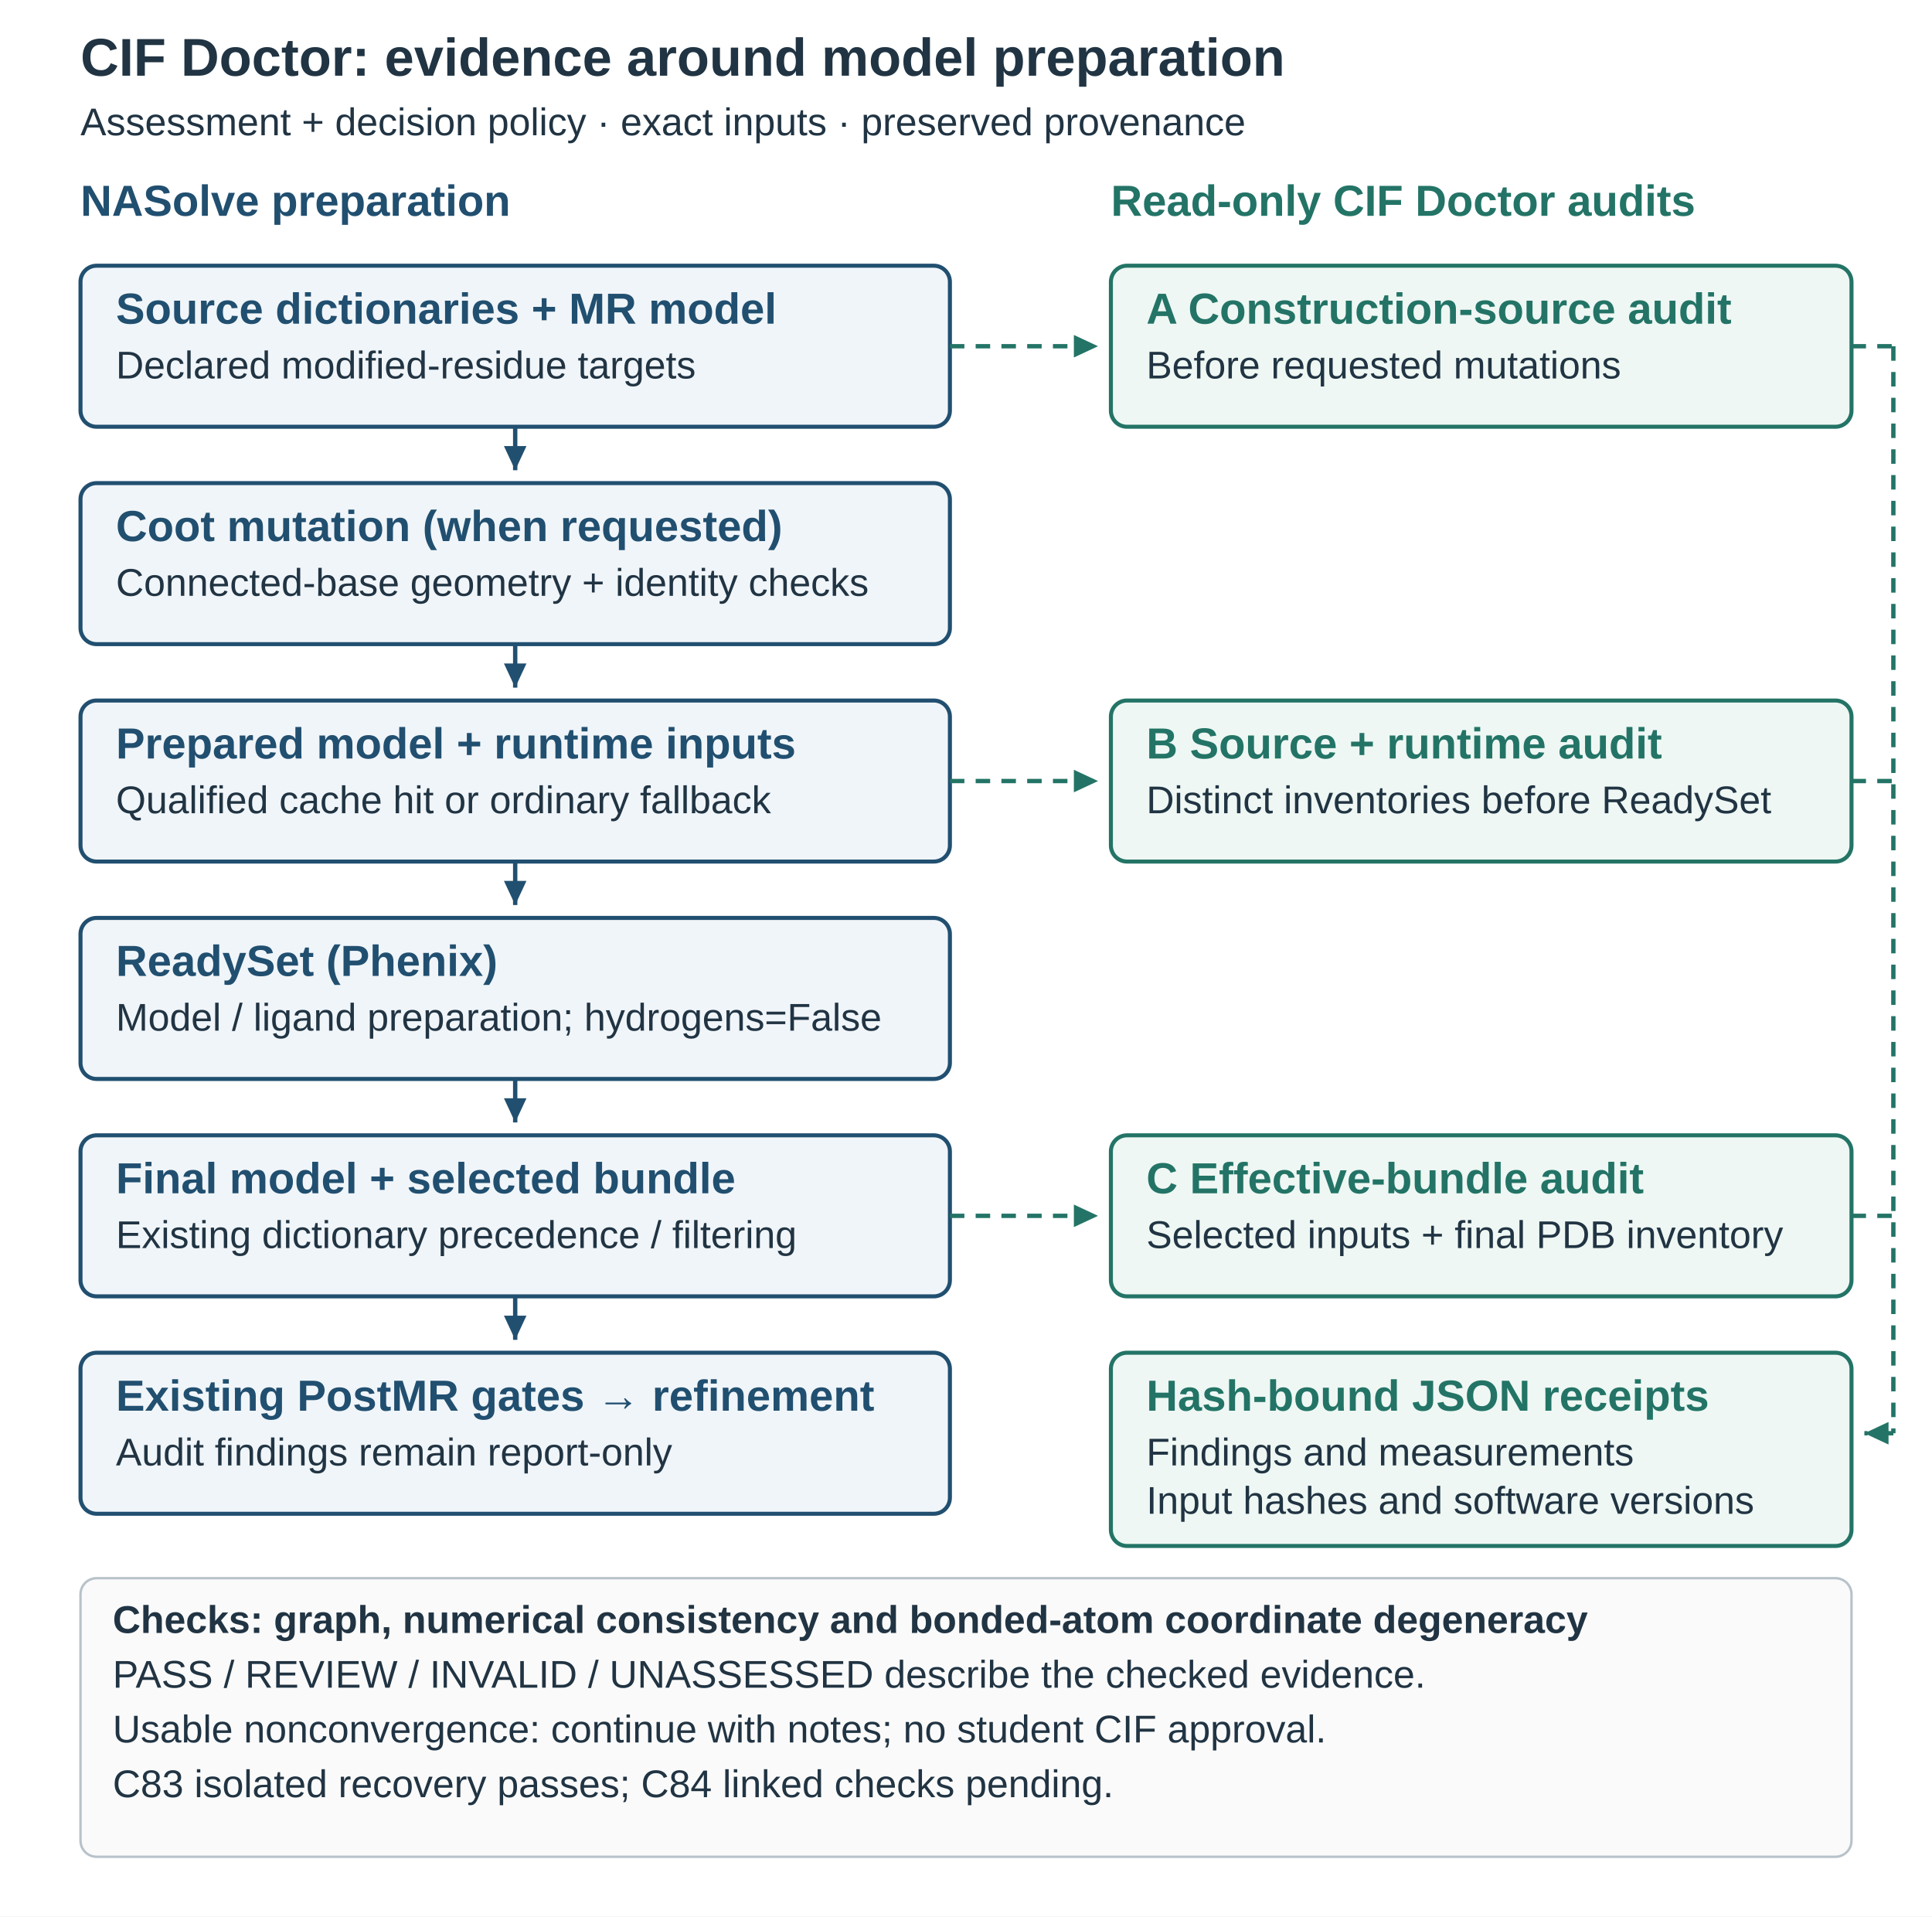
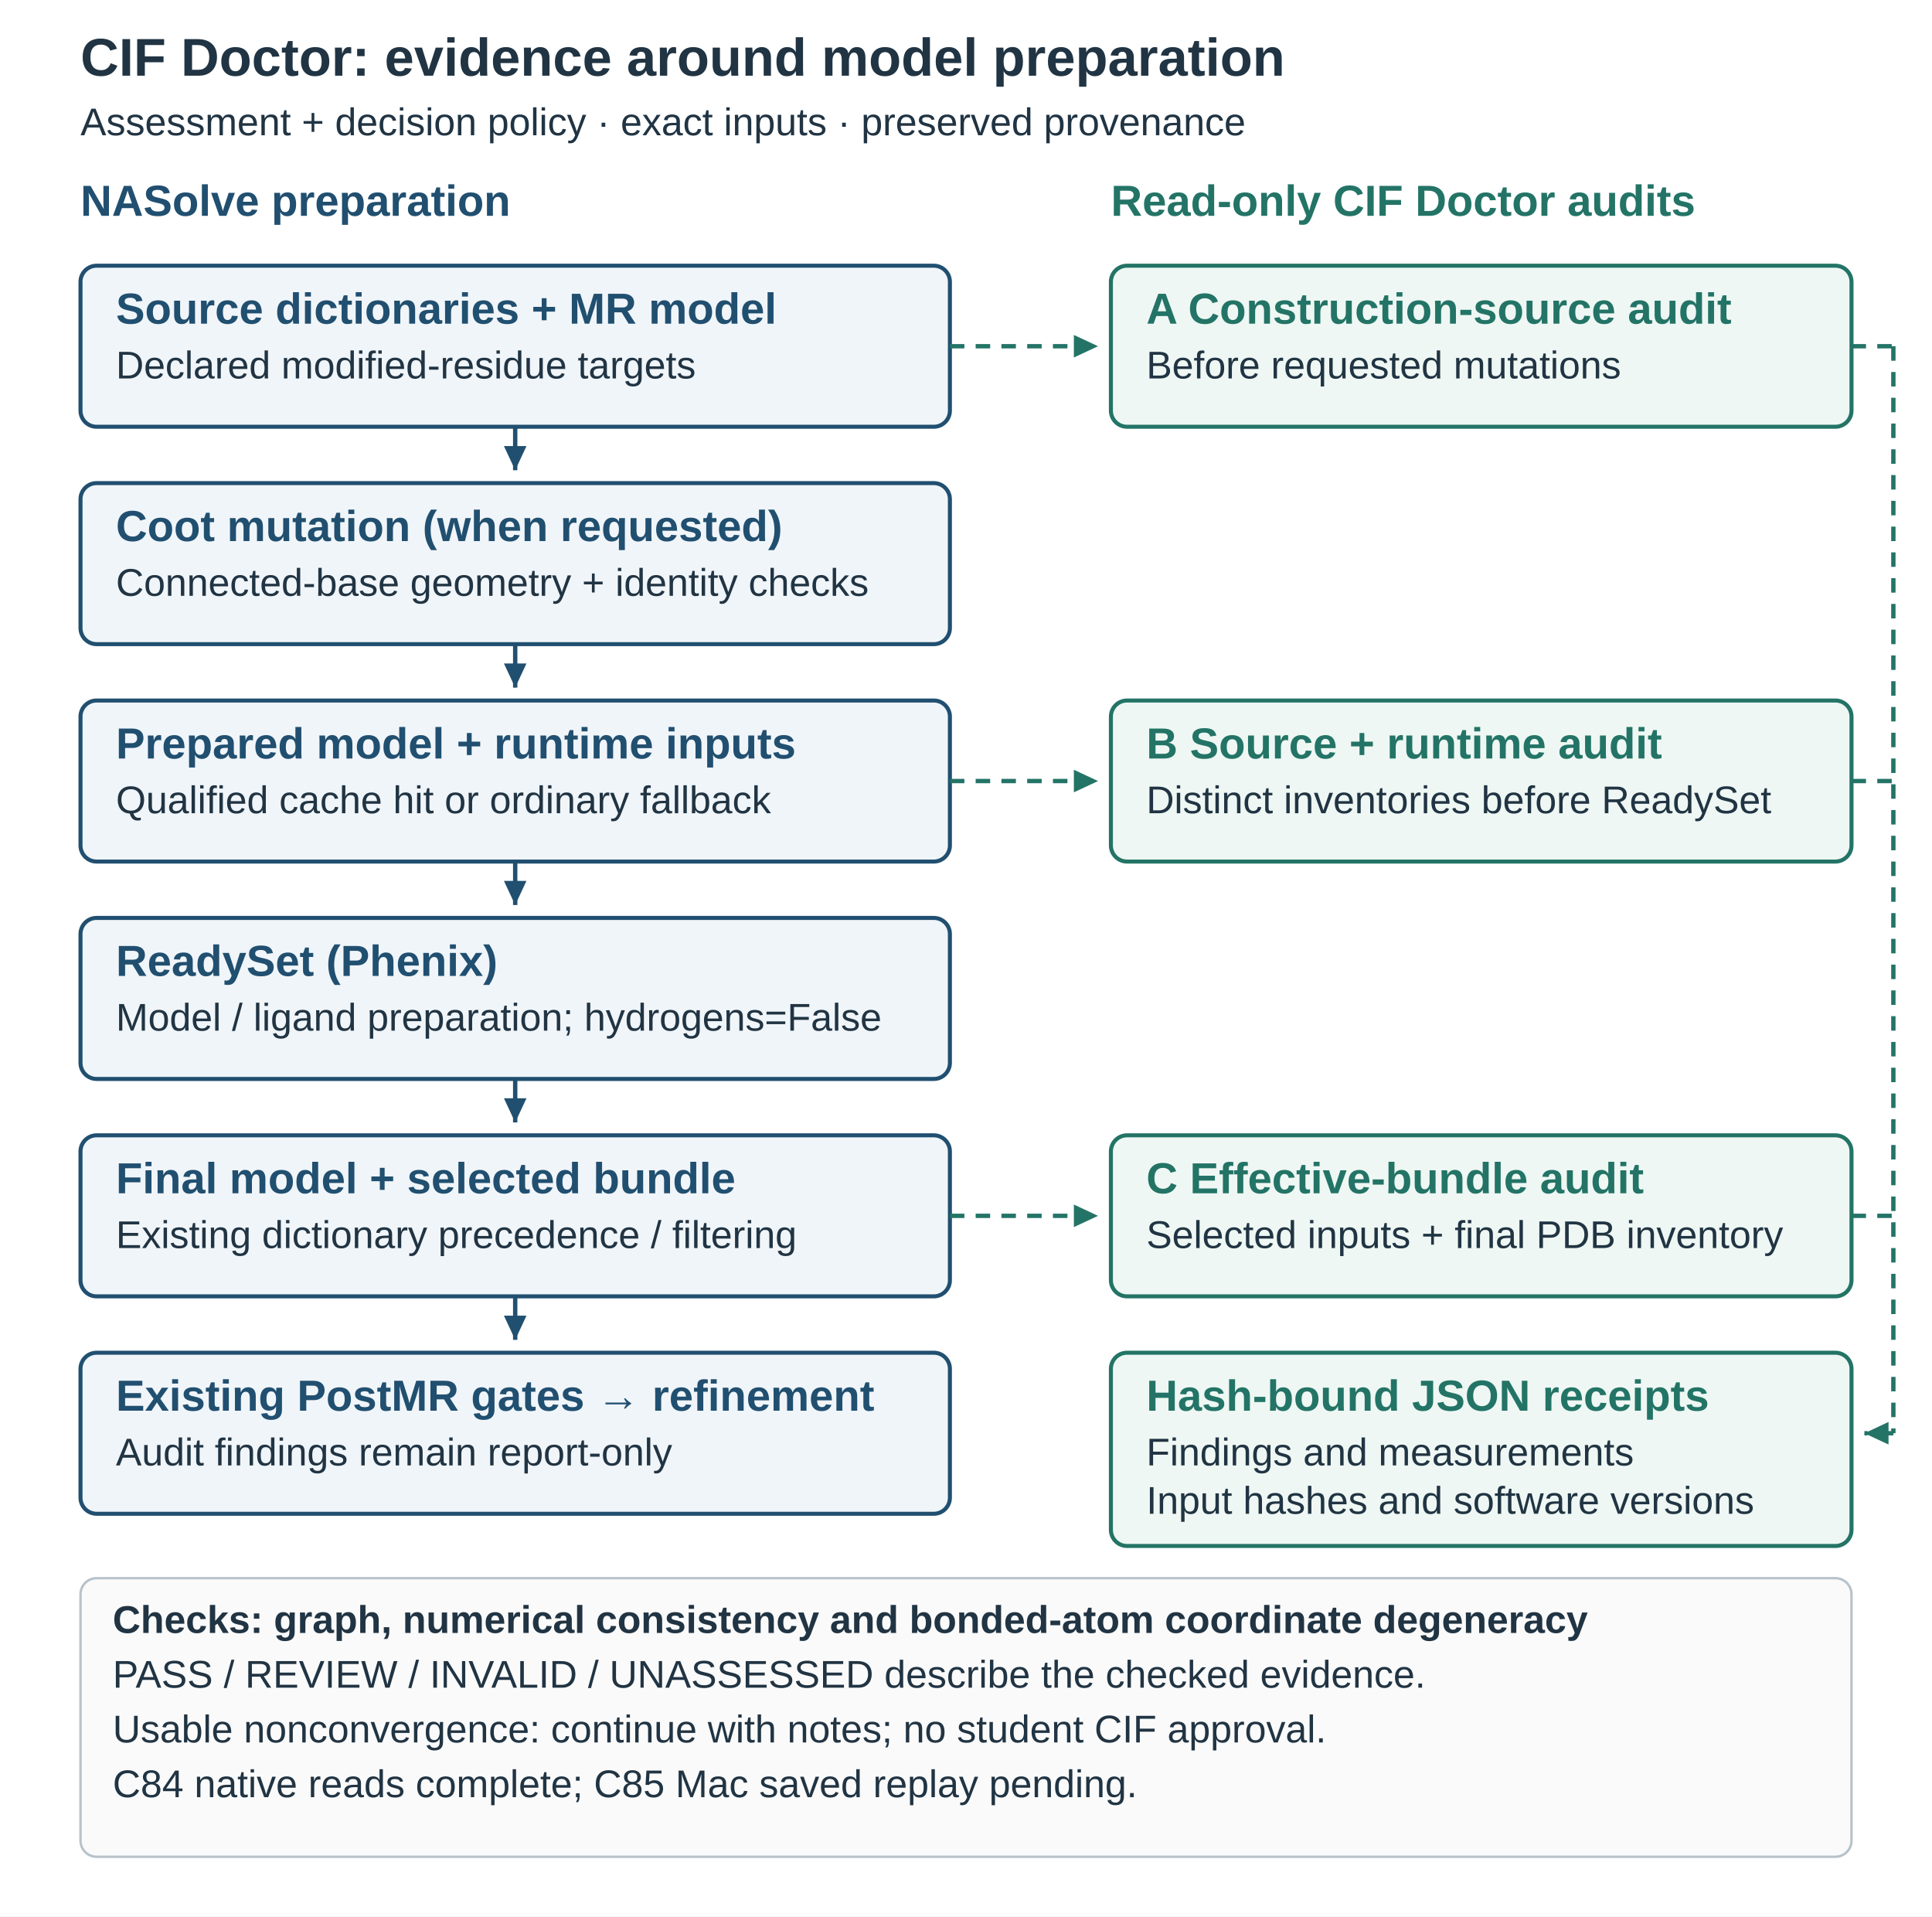
<svg xmlns="http://www.w3.org/2000/svg" width="180mm" height="178.5mm" viewBox="0 0 1200 1190" role="img" aria-labelledby="title description">
  <rect width="1200" height="1190" fill="white" />
  <text x="50" y="47" font-family="Arial, Helvetica, sans-serif" font-size="33" font-weight="bold" fill="#213443" text-anchor="start">CIF Doctor: evidence around model preparation</text>
  <text x="50" y="84" font-family="Arial, Helvetica, sans-serif" font-size="24" font-weight="normal" fill="#213443" text-anchor="start">Assessment + decision policy · exact inputs · preserved provenance</text>
  <text x="50" y="134" font-family="Arial, Helvetica, sans-serif" font-size="27" font-weight="bold" fill="#214f70" text-anchor="start">NASolve preparation</text>
  <text x="690" y="134" font-family="Arial, Helvetica, sans-serif" font-size="27" font-weight="bold" fill="#237466" text-anchor="start">Read-only CIF Doctor audits</text>
  <g id="source-inputs">
    <rect x="50" y="165" width="540" height="100" rx="10" fill="#f0f5f9" stroke="#214f70" stroke-width="2.5" />
    <text x="72" y="201" font-family="Arial, Helvetica, sans-serif" font-size="27" font-weight="bold" fill="#214f70" text-anchor="start">Source dictionaries + MR model</text>
    <text x="72" y="235" font-family="Arial, Helvetica, sans-serif" font-size="24" font-weight="normal" fill="#213443" text-anchor="start">Declared modified-residue targets</text>
  </g>
  <g id="coot-mutation">
    <rect x="50" y="300" width="540" height="100" rx="10" fill="#f0f5f9" stroke="#214f70" stroke-width="2.5" />
    <text x="72" y="336" font-family="Arial, Helvetica, sans-serif" font-size="27" font-weight="bold" fill="#214f70" text-anchor="start">Coot mutation (when requested)</text>
    <text x="72" y="370" font-family="Arial, Helvetica, sans-serif" font-size="24" font-weight="normal" fill="#213443" text-anchor="start">Connected-base geometry + identity checks</text>
  </g>
  <g id="prepared-inputs">
    <rect x="50" y="435" width="540" height="100" rx="10" fill="#f0f5f9" stroke="#214f70" stroke-width="2.5" />
    <text x="72" y="471" font-family="Arial, Helvetica, sans-serif" font-size="27" font-weight="bold" fill="#214f70" text-anchor="start">Prepared model + runtime inputs</text>
    <text x="72" y="505" font-family="Arial, Helvetica, sans-serif" font-size="24" font-weight="normal" fill="#213443" text-anchor="start">Qualified cache hit or ordinary fallback</text>
  </g>
  <g id="readyset">
    <rect x="50" y="570" width="540" height="100" rx="10" fill="#f0f5f9" stroke="#214f70" stroke-width="2.5" />
    <text x="72" y="606" font-family="Arial, Helvetica, sans-serif" font-size="27" font-weight="bold" fill="#214f70" text-anchor="start">ReadySet (Phenix)</text>
    <text x="72" y="640" font-family="Arial, Helvetica, sans-serif" font-size="24" font-weight="normal" fill="#213443" text-anchor="start">Model / ligand preparation; hydrogens=False</text>
  </g>
  <g id="effective-inputs">
    <rect x="50" y="705" width="540" height="100" rx="10" fill="#f0f5f9" stroke="#214f70" stroke-width="2.5" />
    <text x="72" y="741" font-family="Arial, Helvetica, sans-serif" font-size="27" font-weight="bold" fill="#214f70" text-anchor="start">Final model + selected bundle</text>
    <text x="72" y="775" font-family="Arial, Helvetica, sans-serif" font-size="24" font-weight="normal" fill="#213443" text-anchor="start">Existing dictionary precedence / filtering</text>
  </g>
  <g id="postmr-gates">
    <rect x="50" y="840" width="540" height="100" rx="10" fill="#f0f5f9" stroke="#214f70" stroke-width="2.5" />
    <text x="72" y="876" font-family="Arial, Helvetica, sans-serif" font-size="27" font-weight="bold" fill="#214f70" text-anchor="start">Existing PostMR gates → refinement</text>
    <text x="72" y="910" font-family="Arial, Helvetica, sans-serif" font-size="24" font-weight="normal" fill="#213443" text-anchor="start">Audit findings remain report-only</text>
  </g>
  <g id="preparation-flow-0">
    <path d="M 320.0 265.0 L 320.0 292.0" fill="none" stroke="#214f70" stroke-width="2.7" />
    <polygon points="320.0,292.0 313.0,277.0 327.0,277.0" fill="#214f70" />
  </g>
  <g id="preparation-flow-1">
    <path d="M 320.0 400.0 L 320.0 427.0" fill="none" stroke="#214f70" stroke-width="2.7" />
    <polygon points="320.0,427.0 313.0,412.0 327.0,412.0" fill="#214f70" />
  </g>
  <g id="preparation-flow-2">
    <path d="M 320.0 535.0 L 320.0 562.0" fill="none" stroke="#214f70" stroke-width="2.7" />
    <polygon points="320.0,562.0 313.0,547.0 327.0,547.0" fill="#214f70" />
  </g>
  <g id="preparation-flow-3">
    <path d="M 320.0 670.0 L 320.0 697.0" fill="none" stroke="#214f70" stroke-width="2.7" />
    <polygon points="320.0,697.0 313.0,682.0 327.0,682.0" fill="#214f70" />
  </g>
  <g id="preparation-flow-4">
    <path d="M 320.0 805.0 L 320.0 832.0" fill="none" stroke="#214f70" stroke-width="2.7" />
    <polygon points="320.0,832.0 313.0,817.0 327.0,817.0" fill="#214f70" />
  </g>
  <g id="mutation-audit">
    <rect x="690" y="165" width="460" height="100" rx="10" fill="#eef7f3" stroke="#237466" stroke-width="2.5" />
    <text x="712" y="201" font-family="Arial, Helvetica, sans-serif" font-size="27" font-weight="bold" fill="#237466" text-anchor="start">A  Construction-source audit</text>
    <text x="712" y="235" font-family="Arial, Helvetica, sans-serif" font-size="24" font-weight="normal" fill="#213443" text-anchor="start">Before requested mutations</text>
  </g>
  <g id="audit-branch-mutation-audit">
    <path d="M 590.0 215.0 L 599.0 215.0" fill="none" stroke="#237466" stroke-width="2.7" />
    <path d="M 606.0 215.0 L 615.0 215.0" fill="none" stroke="#237466" stroke-width="2.7" />
    <path d="M 622.0 215.0 L 631.0 215.0" fill="none" stroke="#237466" stroke-width="2.7" />
    <path d="M 638.0 215.0 L 647.0 215.0" fill="none" stroke="#237466" stroke-width="2.7" />
    <path d="M 654.0 215.0 L 663.0 215.0" fill="none" stroke="#237466" stroke-width="2.7" />
    <path d="M 670.0 215.0 L 679.0 215.0" fill="none" stroke="#237466" stroke-width="2.7" />
    <polygon points="682.0,215.0 667.0,222.0 667.0,208.0" fill="#237466" />
  </g>
  <g id="source-runtime-audit">
    <rect x="690" y="435" width="460" height="100" rx="10" fill="#eef7f3" stroke="#237466" stroke-width="2.5" />
    <text x="712" y="471" font-family="Arial, Helvetica, sans-serif" font-size="27" font-weight="bold" fill="#237466" text-anchor="start">B  Source + runtime audit</text>
    <text x="712" y="505" font-family="Arial, Helvetica, sans-serif" font-size="24" font-weight="normal" fill="#213443" text-anchor="start">Distinct inventories before ReadySet</text>
  </g>
  <g id="audit-branch-source-runtime-audit">
    <path d="M 590.0 485.0 L 599.0 485.0" fill="none" stroke="#237466" stroke-width="2.7" />
    <path d="M 606.0 485.0 L 615.0 485.0" fill="none" stroke="#237466" stroke-width="2.7" />
    <path d="M 622.0 485.0 L 631.0 485.0" fill="none" stroke="#237466" stroke-width="2.7" />
    <path d="M 638.0 485.0 L 647.0 485.0" fill="none" stroke="#237466" stroke-width="2.7" />
    <path d="M 654.0 485.0 L 663.0 485.0" fill="none" stroke="#237466" stroke-width="2.7" />
    <path d="M 670.0 485.0 L 679.0 485.0" fill="none" stroke="#237466" stroke-width="2.7" />
    <polygon points="682.0,485.0 667.0,492.0 667.0,478.0" fill="#237466" />
  </g>
  <g id="effective-audit">
    <rect x="690" y="705" width="460" height="100" rx="10" fill="#eef7f3" stroke="#237466" stroke-width="2.5" />
    <text x="712" y="741" font-family="Arial, Helvetica, sans-serif" font-size="27" font-weight="bold" fill="#237466" text-anchor="start">C  Effective-bundle audit</text>
    <text x="712" y="775" font-family="Arial, Helvetica, sans-serif" font-size="24" font-weight="normal" fill="#213443" text-anchor="start">Selected inputs + final PDB inventory</text>
  </g>
  <g id="audit-branch-effective-audit">
    <path d="M 590.0 755.0 L 599.0 755.0" fill="none" stroke="#237466" stroke-width="2.7" />
    <path d="M 606.0 755.0 L 615.0 755.0" fill="none" stroke="#237466" stroke-width="2.7" />
    <path d="M 622.0 755.0 L 631.0 755.0" fill="none" stroke="#237466" stroke-width="2.7" />
    <path d="M 638.0 755.0 L 647.0 755.0" fill="none" stroke="#237466" stroke-width="2.7" />
    <path d="M 654.0 755.0 L 663.0 755.0" fill="none" stroke="#237466" stroke-width="2.7" />
    <path d="M 670.0 755.0 L 679.0 755.0" fill="none" stroke="#237466" stroke-width="2.7" />
    <polygon points="682.0,755.0 667.0,762.0 667.0,748.0" fill="#237466" />
  </g>
  <g id="json-receipts">
    <rect x="690" y="840" width="460" height="120" rx="10" fill="#eef7f3" stroke="#237466" stroke-width="2.5" />
    <text x="712" y="876" font-family="Arial, Helvetica, sans-serif" font-size="27" font-weight="bold" fill="#237466" text-anchor="start">Hash-bound JSON receipts</text>
    <text x="712" y="910" font-family="Arial, Helvetica, sans-serif" font-size="24" font-weight="normal" fill="#213443" text-anchor="start">Findings and measurements</text>
    <text x="712" y="940" font-family="Arial, Helvetica, sans-serif" font-size="24" font-weight="normal" fill="#213443" text-anchor="start">Input hashes and software versions</text>
  </g>
  <g id="mutation-to-receipts">
    <path d="M 1150.0 215.0 L 1159.0 215.0" fill="none" stroke="#237466" stroke-width="2.7" />
    <path d="M 1166.0 215.0 L 1175.0 215.0" fill="none" stroke="#237466" stroke-width="2.7" />
    <path d="M 1176.0 215.0 L 1176.0 224.0" fill="none" stroke="#237466" stroke-width="2.7" />
    <path d="M 1176.0 231.0 L 1176.0 240.0" fill="none" stroke="#237466" stroke-width="2.7" />
    <path d="M 1176.0 247.0 L 1176.0 256.0" fill="none" stroke="#237466" stroke-width="2.7" />
    <path d="M 1176.0 263.0 L 1176.0 272.0" fill="none" stroke="#237466" stroke-width="2.7" />
    <path d="M 1176.0 279.0 L 1176.0 288.0" fill="none" stroke="#237466" stroke-width="2.7" />
    <path d="M 1176.0 295.0 L 1176.0 304.0" fill="none" stroke="#237466" stroke-width="2.7" />
    <path d="M 1176.0 311.0 L 1176.0 320.0" fill="none" stroke="#237466" stroke-width="2.7" />
    <path d="M 1176.0 327.0 L 1176.0 336.0" fill="none" stroke="#237466" stroke-width="2.7" />
    <path d="M 1176.0 343.0 L 1176.0 352.0" fill="none" stroke="#237466" stroke-width="2.7" />
    <path d="M 1176.0 359.0 L 1176.0 368.0" fill="none" stroke="#237466" stroke-width="2.7" />
    <path d="M 1176.0 375.0 L 1176.0 384.0" fill="none" stroke="#237466" stroke-width="2.7" />
    <path d="M 1176.0 391.0 L 1176.0 400.0" fill="none" stroke="#237466" stroke-width="2.7" />
    <path d="M 1176.0 407.0 L 1176.0 416.0" fill="none" stroke="#237466" stroke-width="2.7" />
    <path d="M 1176.0 423.0 L 1176.0 432.0" fill="none" stroke="#237466" stroke-width="2.7" />
    <path d="M 1176.0 439.0 L 1176.0 448.0" fill="none" stroke="#237466" stroke-width="2.7" />
    <path d="M 1176.0 455.0 L 1176.0 464.0" fill="none" stroke="#237466" stroke-width="2.7" />
    <path d="M 1176.0 471.0 L 1176.0 480.0" fill="none" stroke="#237466" stroke-width="2.7" />
    <path d="M 1176.0 487.0 L 1176.0 496.0" fill="none" stroke="#237466" stroke-width="2.7" />
    <path d="M 1176.0 503.0 L 1176.0 512.0" fill="none" stroke="#237466" stroke-width="2.7" />
    <path d="M 1176.0 519.0 L 1176.0 528.0" fill="none" stroke="#237466" stroke-width="2.7" />
    <path d="M 1176.0 535.0 L 1176.0 544.0" fill="none" stroke="#237466" stroke-width="2.7" />
    <path d="M 1176.0 551.0 L 1176.0 560.0" fill="none" stroke="#237466" stroke-width="2.7" />
    <path d="M 1176.0 567.0 L 1176.0 576.0" fill="none" stroke="#237466" stroke-width="2.7" />
    <path d="M 1176.0 583.0 L 1176.0 592.0" fill="none" stroke="#237466" stroke-width="2.7" />
    <path d="M 1176.0 599.0 L 1176.0 608.0" fill="none" stroke="#237466" stroke-width="2.7" />
    <path d="M 1176.0 615.0 L 1176.0 624.0" fill="none" stroke="#237466" stroke-width="2.7" />
    <path d="M 1176.0 631.0 L 1176.0 640.0" fill="none" stroke="#237466" stroke-width="2.7" />
    <path d="M 1176.0 647.0 L 1176.0 656.0" fill="none" stroke="#237466" stroke-width="2.7" />
    <path d="M 1176.0 663.0 L 1176.0 672.0" fill="none" stroke="#237466" stroke-width="2.7" />
    <path d="M 1176.0 679.0 L 1176.0 688.0" fill="none" stroke="#237466" stroke-width="2.7" />
    <path d="M 1176.0 695.0 L 1176.0 704.0" fill="none" stroke="#237466" stroke-width="2.7" />
    <path d="M 1176.0 711.0 L 1176.0 720.0" fill="none" stroke="#237466" stroke-width="2.7" />
    <path d="M 1176.0 727.0 L 1176.0 736.0" fill="none" stroke="#237466" stroke-width="2.7" />
    <path d="M 1176.0 743.0 L 1176.0 752.0" fill="none" stroke="#237466" stroke-width="2.7" />
    <path d="M 1176.0 759.0 L 1176.0 768.0" fill="none" stroke="#237466" stroke-width="2.7" />
    <path d="M 1176.0 775.0 L 1176.0 784.0" fill="none" stroke="#237466" stroke-width="2.7" />
    <path d="M 1176.0 791.0 L 1176.0 800.0" fill="none" stroke="#237466" stroke-width="2.7" />
    <path d="M 1176.0 807.0 L 1176.0 816.0" fill="none" stroke="#237466" stroke-width="2.7" />
    <path d="M 1176.0 823.0 L 1176.0 832.0" fill="none" stroke="#237466" stroke-width="2.7" />
    <path d="M 1176.0 839.0 L 1176.0 848.0" fill="none" stroke="#237466" stroke-width="2.7" />
    <path d="M 1176.0 855.0 L 1176.0 864.0" fill="none" stroke="#237466" stroke-width="2.7" />
    <path d="M 1176.0 871.0 L 1176.0 880.0" fill="none" stroke="#237466" stroke-width="2.7" />
    <path d="M 1176.0 887.0 L 1176.0 890.0" fill="none" stroke="#237466" stroke-width="2.7" />
    <path d="M 1176.0 890.0 L 1167.0 890.0" fill="none" stroke="#237466" stroke-width="2.7" />
    <path d="M 1160.0 890.0 L 1158.0 890.0" fill="none" stroke="#237466" stroke-width="2.7" />
    <polygon points="1158.0,890.0 1173.0,883.0 1173.0,897.0" fill="#237466" />
  </g>
  <g id="source-to-receipts">
    <path d="M 1150.0 485.0 L 1159.0 485.0" fill="none" stroke="#237466" stroke-width="2.7" />
    <path d="M 1166.0 485.0 L 1175.0 485.0" fill="none" stroke="#237466" stroke-width="2.7" />
  </g>
  <g id="effective-to-receipts">
    <path d="M 1150.0 755.0 L 1159.0 755.0" fill="none" stroke="#237466" stroke-width="2.7" />
    <path d="M 1166.0 755.0 L 1175.0 755.0" fill="none" stroke="#237466" stroke-width="2.7" />
  </g>
  <g id="scope-notes">
    <rect x="50" y="980" width="1100" height="173" rx="10" fill="#fafafa" stroke="#b7c2ca" stroke-width="1.5" />
    <text x="70" y="1014" font-family="Arial, Helvetica, sans-serif" font-size="24" font-weight="bold" fill="#213443" text-anchor="start">Checks: graph, numerical consistency and bonded-atom coordinate degeneracy</text>
    <text x="70" y="1048" font-family="Arial, Helvetica, sans-serif" font-size="24" font-weight="normal" fill="#213443" text-anchor="start">PASS / REVIEW / INVALID / UNASSESSED describe the checked evidence.</text>
    <text x="70" y="1082" font-family="Arial, Helvetica, sans-serif" font-size="24" font-weight="normal" fill="#213443" text-anchor="start">Usable nonconvergence: continue with notes; no student CIF approval.</text>
-     <text x="70" y="1116" font-family="Arial, Helvetica, sans-serif" font-size="24" font-weight="normal" fill="#213443" text-anchor="start">C83 isolated recovery passes; C84 linked checks pending.</text>
+     <text x="70" y="1116" font-family="Arial, Helvetica, sans-serif" font-size="24" font-weight="normal" fill="#213443" text-anchor="start">C84 native reads complete; C85 Mac saved replay pending.</text>
  </g>
</svg>
